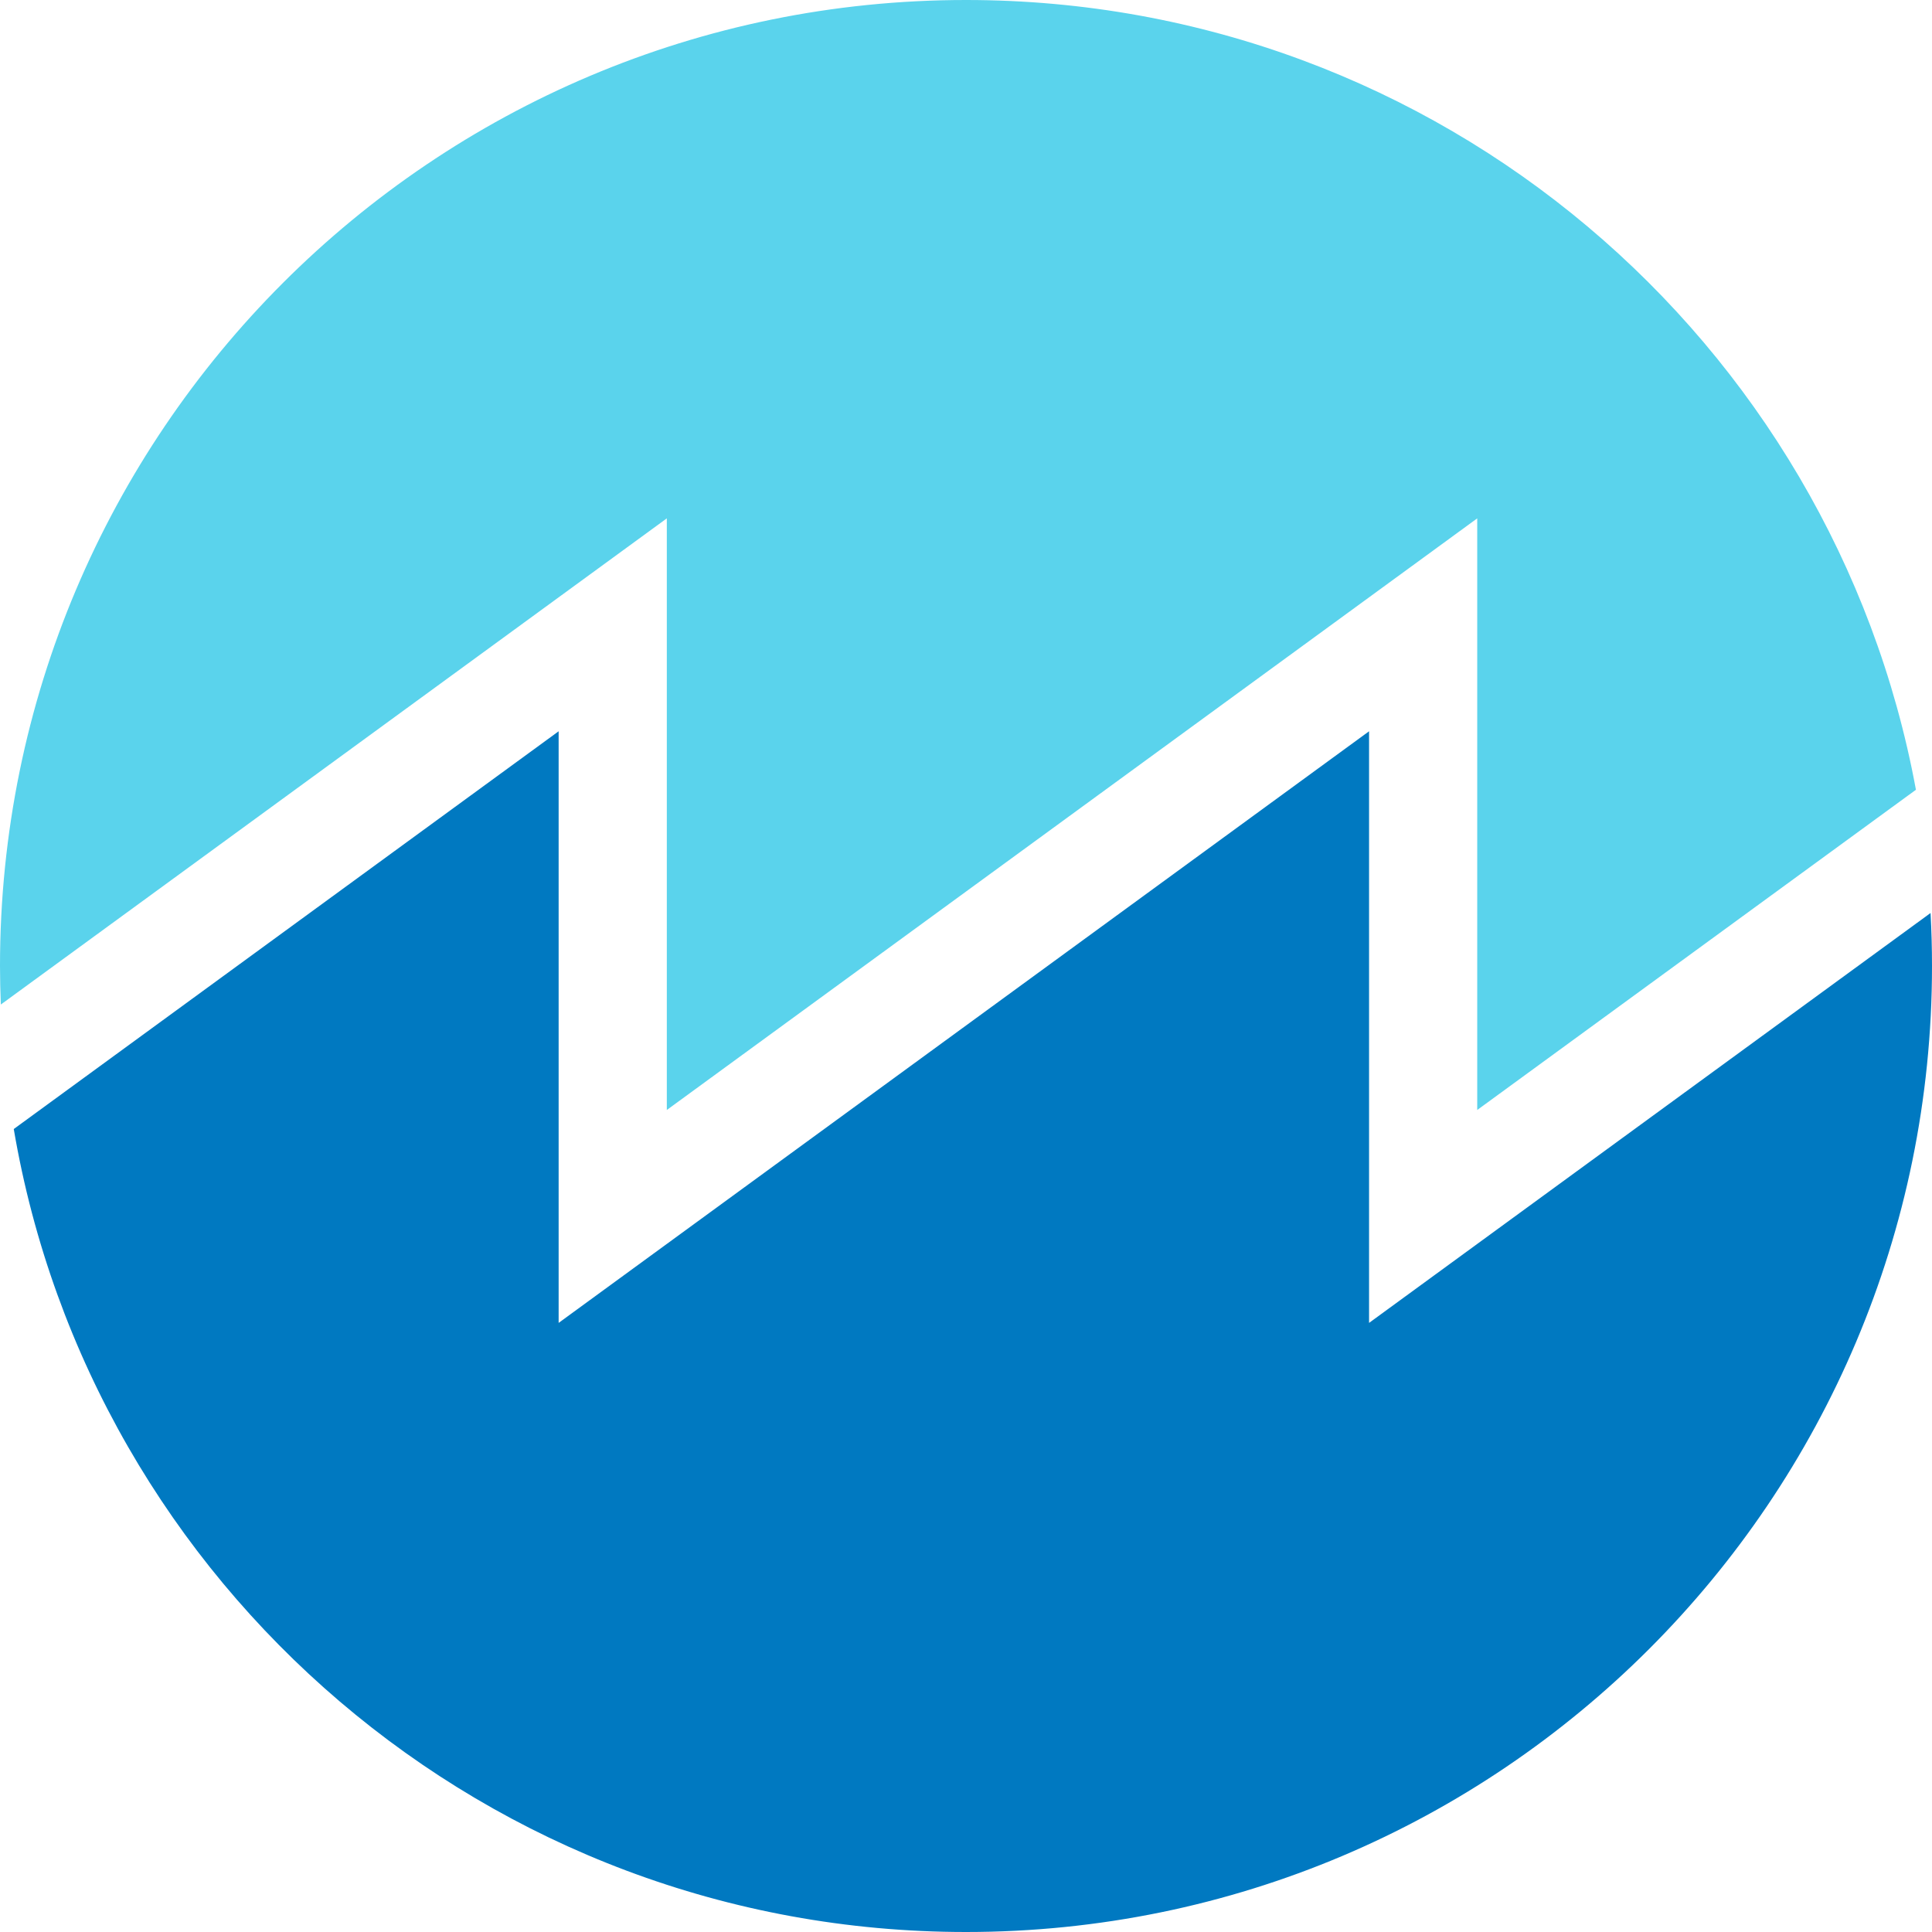
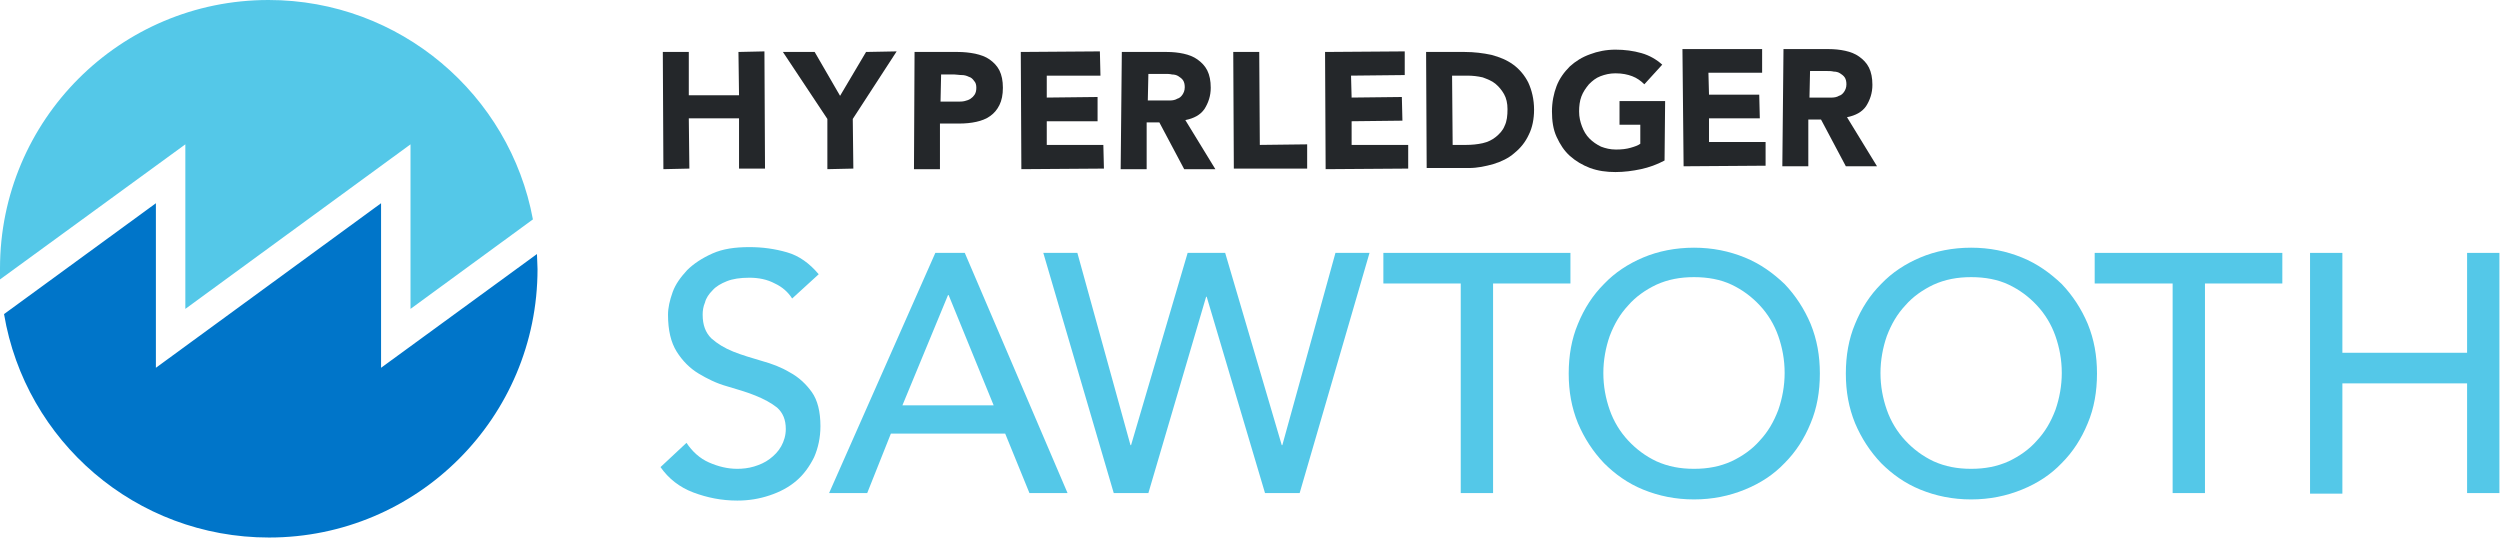
- <svg xmlns="http://www.w3.org/2000/svg" id="svg585" version="1.1" viewBox="0 330.885 131.545 131.544">
-   <defs id="defs577">
-     <clipPath id="clippath21">
-       <path id="path574" style="fill: none; clip-rule: nonzero;" d="M 0 329.57 L 612 329.57 L 612 462.429 L 0 462.429 Z" />
-     </clipPath>
-   </defs>
-   <g id="g583">
-     <path id="path579" clip-path="url(#clippath21)" style="fill: rgb(0, 121, 193); fill-opacity: 1; clip-path: url(#clippath21);" d="M 131.446 393.05 L 93.216 420.958 L 93.216 380.676 L 38.036 420.958 L 38.036 380.676 L 0.937 407.758 C 6.215 438.796 33.232 462.43 65.772 462.43 C 102.098 462.43 131.545 432.982 131.545 396.657 C 131.545 395.446 131.511 394.245 131.446 393.05" />
-     <path id="path581" clip-path="url(#clippath21)" style="fill: rgb(90, 211, 236); fill-opacity: 1; clip-path: url(#clippath21);" d="M 130.451 384.658 C 124.808 354.062 97.999 330.885 65.772 330.885 C 29.448 330.885 0 360.332 0 396.657 C 0 397.536 0.023 398.41 0.057 399.281 L 45.402 366.179 L 45.402 406.461 L 100.581 366.179 L 100.581 406.461 L 130.451 384.658" />
+ <svg xmlns="http://www.w3.org/2000/svg" version="1.1" id="Layer_1" x="0px" y="0px" viewBox="0 0 433 93.1" style="enable-background:new 0 0 433 93.1;" xml:space="preserve">
+   <style type="text/css">
+ 	.st0{fill:#24272A;}
+ 	.st1{fill:#0075C9;}
+ 	.st2{fill:#54C8E8;}
+ </style>
+   <g>
+     <polygon class="st0" points="114.8,9 119.3,9 119.3,16.5 128,16.5 127.9,9 132.4,8.9 132.5,29.2 128,29.2 128,20.5 119.3,20.5    119.4,29.2 114.9,29.3  " />
+     <polygon class="st0" points="143.3,20.6 135.6,9 141.1,9 145.5,16.6 150,9 155.3,8.9 147.7,20.6 147.8,29.2 143.3,29.3  " />
+     <path class="st0" d="M158.4,9l7.5,0c1,0,2,0.1,3,0.3c0.9,0.2,1.8,0.5,2.5,1c0.7,0.5,1.3,1.1,1.7,1.9c0.4,0.8,0.6,1.8,0.6,3   c0,1.2-0.2,2.2-0.6,3c-0.4,0.8-0.9,1.4-1.6,1.9c-0.7,0.5-1.5,0.8-2.4,1c-0.9,0.2-1.9,0.3-3,0.3l-3.3,0l0,7.9l-4.5,0L158.4,9z    M162.9,17.6l3,0c0.4,0,0.8,0,1.2-0.1c0.4-0.1,0.7-0.2,1-0.4c0.3-0.2,0.5-0.4,0.7-0.7c0.2-0.3,0.3-0.7,0.3-1.2   c0-0.5-0.1-0.9-0.4-1.2c-0.2-0.3-0.5-0.6-0.9-0.7c-0.4-0.2-0.8-0.3-1.2-0.3c-0.5,0-0.9-0.1-1.3-0.1l-2.3,0L162.9,17.6z" />
+     <polygon class="st0" points="176.8,9 190.5,8.9 190.6,13.1 181.3,13.1 181.3,16.9 190.1,16.8 190.1,21 181.3,21 181.3,25.1    191.1,25.1 191.2,29.2 176.9,29.3  " />
+     <path class="st0" d="M194.3,9l7.8,0c1,0,2,0.1,2.9,0.3c0.9,0.2,1.7,0.5,2.4,1c0.7,0.5,1.3,1.1,1.7,1.9c0.4,0.8,0.6,1.8,0.6,3   c0,1.4-0.4,2.6-1.1,3.7c-0.7,1-1.8,1.6-3.3,1.9l5.2,8.5l-5.4,0l-4.3-8.1l-2.2,0l0,8.1l-4.5,0L194.3,9z M198.8,17.4l2.6,0   c0.4,0,0.8,0,1.3,0c0.4,0,0.9-0.1,1.2-0.3c0.4-0.1,0.7-0.4,0.9-0.7c0.2-0.3,0.4-0.7,0.4-1.3c0-0.5-0.1-0.9-0.3-1.2   c-0.2-0.3-0.5-0.5-0.8-0.7c-0.3-0.2-0.7-0.3-1.1-0.3c-0.4-0.1-0.8-0.1-1.2-0.1l-2.9,0L198.8,17.4z" />
+     <polygon class="st0" points="213.6,9 218.1,9 218.2,25.1 226.4,25 226.4,29.2 213.7,29.2  " />
+     <polygon class="st0" points="229.5,9 243.3,8.9 243.3,13 234,13.1 234.1,16.9 242.8,16.8 242.9,20.9 234.1,21 234.1,25.1    243.9,25.1 243.9,29.2 229.6,29.3  " />
+     <path class="st0" d="M247,9l6.7,0c1.6,0,3.2,0.2,4.6,0.5c1.5,0.4,2.7,0.9,3.8,1.7c1.1,0.8,2,1.9,2.6,3.1c0.6,1.3,1,2.9,1,4.7   c0,1.6-0.3,3.1-0.9,4.3c-0.6,1.3-1.4,2.3-2.5,3.2c-1,0.9-2.3,1.5-3.6,1.9c-1.4,0.4-2.8,0.7-4.3,0.7l-7.3,0L247,9z M251.6,25.1   l2.3,0c1,0,2-0.1,2.9-0.3c0.9-0.2,1.7-0.6,2.3-1.1c0.6-0.5,1.2-1.1,1.5-1.9c0.4-0.8,0.5-1.8,0.5-2.9c0-1-0.2-1.9-0.6-2.6   c-0.4-0.7-0.9-1.3-1.5-1.8c-0.6-0.5-1.4-0.8-2.2-1.1c-0.9-0.2-1.7-0.3-2.7-0.3l-2.6,0L251.6,25.1z" />
+     <path class="st0" d="M288.3,27.8c-1.3,0.7-2.7,1.2-4.1,1.5c-1.4,0.3-2.9,0.5-4.4,0.5c-1.6,0-3-0.2-4.4-0.7   c-1.3-0.5-2.5-1.2-3.5-2.1c-1-0.9-1.7-2-2.3-3.3c-0.6-1.3-0.8-2.8-0.8-4.4c0-1.6,0.3-3.1,0.8-4.4c0.5-1.3,1.3-2.4,2.3-3.4   c1-0.9,2.1-1.6,3.5-2.1c1.3-0.5,2.8-0.8,4.4-0.8c1.6,0,3.1,0.2,4.5,0.6c1.4,0.4,2.6,1.1,3.6,2l-3.1,3.4c-0.6-0.6-1.3-1.1-2.1-1.4   c-0.8-0.3-1.7-0.5-2.9-0.5c-1,0-1.8,0.2-2.6,0.5c-0.8,0.3-1.4,0.8-2,1.4c-0.5,0.6-1,1.3-1.3,2.1c-0.3,0.8-0.4,1.7-0.4,2.6   c0,1,0.2,1.8,0.5,2.6c0.3,0.8,0.7,1.5,1.3,2.1c0.6,0.6,1.2,1,2,1.4c0.8,0.3,1.6,0.5,2.6,0.5c1,0,1.8-0.1,2.5-0.3   c0.7-0.2,1.3-0.4,1.7-0.7l0-3.3l-3.6,0l0-4.1l7.9,0L288.3,27.8z" />
+     <polygon class="st0" points="291.4,8.5 305.2,8.5 305.2,12.6 295.9,12.6 296,16.4 304.7,16.4 304.8,20.5 296,20.5 296,24.6    305.8,24.6 305.8,28.7 291.6,28.8  " />
+     <path class="st0" d="M308.9,8.5l7.8,0c1,0,2,0.1,2.9,0.3c0.9,0.2,1.7,0.5,2.4,1c0.7,0.5,1.3,1.1,1.7,1.9c0.4,0.8,0.6,1.8,0.6,3   c0,1.4-0.4,2.6-1.1,3.7c-0.7,1-1.8,1.6-3.3,1.9l5.2,8.5l-5.4,0l-4.3-8.1l-2.2,0l0,8.1l-4.5,0L308.9,8.5z M313.4,16.9l2.6,0   c0.4,0,0.8,0,1.3,0c0.4,0,0.9-0.1,1.2-0.3c0.4-0.1,0.7-0.4,0.9-0.7c0.2-0.3,0.4-0.7,0.4-1.3c0-0.5-0.1-0.9-0.3-1.2   c-0.2-0.3-0.5-0.5-0.8-0.7c-0.3-0.2-0.7-0.3-1.1-0.3c-0.4-0.1-0.8-0.1-1.2-0.1l-2.9,0L313.4,16.9z" />
+     <g>
+       <g>
+         <path class="st1" d="M93,44L66,63.7V35.2l-39,28.5V35.2L0.7,54.4c3.7,22,22.8,38.7,45.9,38.7c25.7,0,46.5-20.8,46.5-46.5     C93.1,45.7,93,44.8,93,44z" />
+       </g>
+     </g>
+     <g>
+       <g>
+         <path class="st2" d="M92.3,38c-4-21.6-23-38-45.8-38C20.8,0,0,20.8,0,46.5c0,0.6,0,1.2,0,1.9L32.1,25v28.5l39-28.5v28.5L92.3,38z     " />
+       </g>
+     </g>
+     <g>
+       <path class="st2" d="M118.9,76.7c1,1.5,2.3,2.7,3.9,3.4c1.6,0.7,3.2,1.1,4.9,1.1c0.9,0,1.9-0.1,2.9-0.4c1-0.3,1.9-0.7,2.7-1.3    c0.8-0.6,1.5-1.3,2-2.2c0.5-0.9,0.8-1.9,0.8-3c0-1.6-0.5-2.8-1.5-3.7c-1-0.8-2.3-1.5-3.8-2.1c-1.5-0.6-3.2-1.1-4.9-1.6    c-1.8-0.5-3.4-1.3-4.9-2.2c-1.5-0.9-2.8-2.2-3.8-3.8c-1-1.6-1.5-3.7-1.5-6.4c0-1.2,0.3-2.5,0.8-3.9c0.5-1.4,1.4-2.6,2.5-3.8    c1.1-1.1,2.6-2.1,4.4-2.9c1.8-0.8,3.9-1.1,6.4-1.1c2.3,0,4.4,0.3,6.5,0.9c2.1,0.6,3.9,1.9,5.5,3.8l-4.6,4.2c-0.7-1.1-1.7-2-3-2.6    c-1.3-0.7-2.8-1-4.4-1c-1.6,0-2.9,0.2-3.9,0.6c-1,0.4-1.9,0.9-2.5,1.6c-0.6,0.6-1.1,1.3-1.3,2.1c-0.3,0.7-0.4,1.4-0.4,2.1    c0,1.8,0.5,3.1,1.5,4.1c1,0.9,2.3,1.7,3.8,2.3c1.5,0.6,3.2,1.1,4.9,1.6c1.8,0.5,3.4,1.1,4.9,2c1.5,0.8,2.8,2,3.8,3.4    c1,1.4,1.5,3.4,1.5,5.9c0,2-0.4,3.8-1.1,5.4c-0.8,1.6-1.8,3-3.1,4.1c-1.3,1.1-2.8,1.9-4.6,2.5s-3.6,0.9-5.6,0.9    c-2.7,0-5.2-0.5-7.6-1.4c-2.4-0.9-4.3-2.4-5.7-4.4L118.9,76.7z" />
+       <path class="st2" d="M162,43.8h5.1l17.8,41.6h-6.6l-4.2-10.3h-19.8l-4.1,10.3h-6.6L162,43.8z M172.1,70.2l-7.8-19.1h-0.1    l-7.9,19.1H172.1z" />
+       <path class="st2" d="M180.7,43.8h5.9l9.2,33.3h0.1l9.8-33.3h6.5l9.8,33.3h0.1l9.2-33.3h5.9l-12.1,41.6h-6l-10.1-34h-0.1l-10,34h-6    L180.7,43.8z" />
+       <path class="st2" d="M253,49.1h-13.4v-5.3H272v5.3h-13.4v36.3H253V49.1z" />
+       <path class="st2" d="M293.4,86.5c-3.2,0-6.1-0.6-8.8-1.7s-4.9-2.7-6.8-4.6c-1.9-2-3.4-4.3-4.5-6.9c-1.1-2.7-1.6-5.5-1.6-8.6    c0-3.1,0.5-6,1.6-8.6c1.1-2.7,2.6-5,4.5-6.9c1.9-2,4.2-3.5,6.8-4.6s5.6-1.7,8.8-1.7c3.2,0,6.1,0.6,8.8,1.7s4.9,2.7,6.9,4.6    c1.9,2,3.4,4.3,4.5,6.9c1.1,2.7,1.6,5.5,1.6,8.6c0,3.1-0.5,6-1.6,8.6c-1.1,2.7-2.6,5-4.5,6.9c-1.9,2-4.2,3.5-6.9,4.6    S296.6,86.5,293.4,86.5z M293.4,81.2c2.4,0,4.5-0.4,6.5-1.3c1.9-0.9,3.6-2.1,4.9-3.6c1.4-1.5,2.4-3.2,3.2-5.3    c0.7-2,1.1-4.2,1.1-6.4c0-2.3-0.4-4.4-1.1-6.4c-0.7-2-1.8-3.8-3.2-5.3c-1.4-1.5-3-2.7-4.9-3.6c-1.9-0.9-4.1-1.3-6.5-1.3    c-2.4,0-4.5,0.4-6.5,1.3c-1.9,0.9-3.6,2.1-4.9,3.6c-1.4,1.5-2.4,3.2-3.2,5.3c-0.7,2-1.1,4.2-1.1,6.4c0,2.3,0.4,4.4,1.1,6.4    c0.7,2,1.8,3.8,3.2,5.3c1.4,1.5,3,2.7,4.9,3.6C288.9,80.8,291,81.2,293.4,81.2z" />
+       <path class="st2" d="M341.4,86.5c-3.2,0-6.1-0.6-8.8-1.7s-4.9-2.7-6.8-4.6c-1.9-2-3.4-4.3-4.5-6.9c-1.1-2.7-1.6-5.5-1.6-8.6    c0-3.1,0.5-6,1.6-8.6c1.1-2.7,2.6-5,4.5-6.9c1.9-2,4.2-3.5,6.8-4.6s5.6-1.7,8.8-1.7c3.2,0,6.1,0.6,8.8,1.7s4.9,2.7,6.9,4.6    c1.9,2,3.4,4.3,4.5,6.9c1.1,2.7,1.6,5.5,1.6,8.6c0,3.1-0.5,6-1.6,8.6c-1.1,2.7-2.6,5-4.5,6.9c-1.9,2-4.2,3.5-6.9,4.6    S344.6,86.5,341.4,86.5z M341.4,81.2c2.4,0,4.5-0.4,6.5-1.3c1.9-0.9,3.6-2.1,4.9-3.6c1.4-1.5,2.4-3.2,3.2-5.3    c0.7-2,1.1-4.2,1.1-6.4c0-2.3-0.4-4.4-1.1-6.4c-0.7-2-1.8-3.8-3.2-5.3c-1.4-1.5-3-2.7-4.9-3.6c-1.9-0.9-4.1-1.3-6.5-1.3    c-2.4,0-4.5,0.4-6.5,1.3c-1.9,0.9-3.6,2.1-4.9,3.6c-1.4,1.5-2.4,3.2-3.2,5.3c-0.7,2-1.1,4.2-1.1,6.4c0,2.3,0.4,4.4,1.1,6.4    c0.7,2,1.8,3.8,3.2,5.3c1.4,1.5,3,2.7,4.9,3.6C336.9,80.8,339,81.2,341.4,81.2z" />
+       <path class="st2" d="M376.2,49.1h-13.4v-5.3h32.5v5.3h-13.4v36.3h-5.6V49.1z" />
+       <path class="st2" d="M400.1,43.8h5.6v17.3h21.6V43.8h5.6v41.6h-5.6V66.4h-21.6v19.1h-5.6V43.8z" />
+     </g>
  </g>
</svg>
